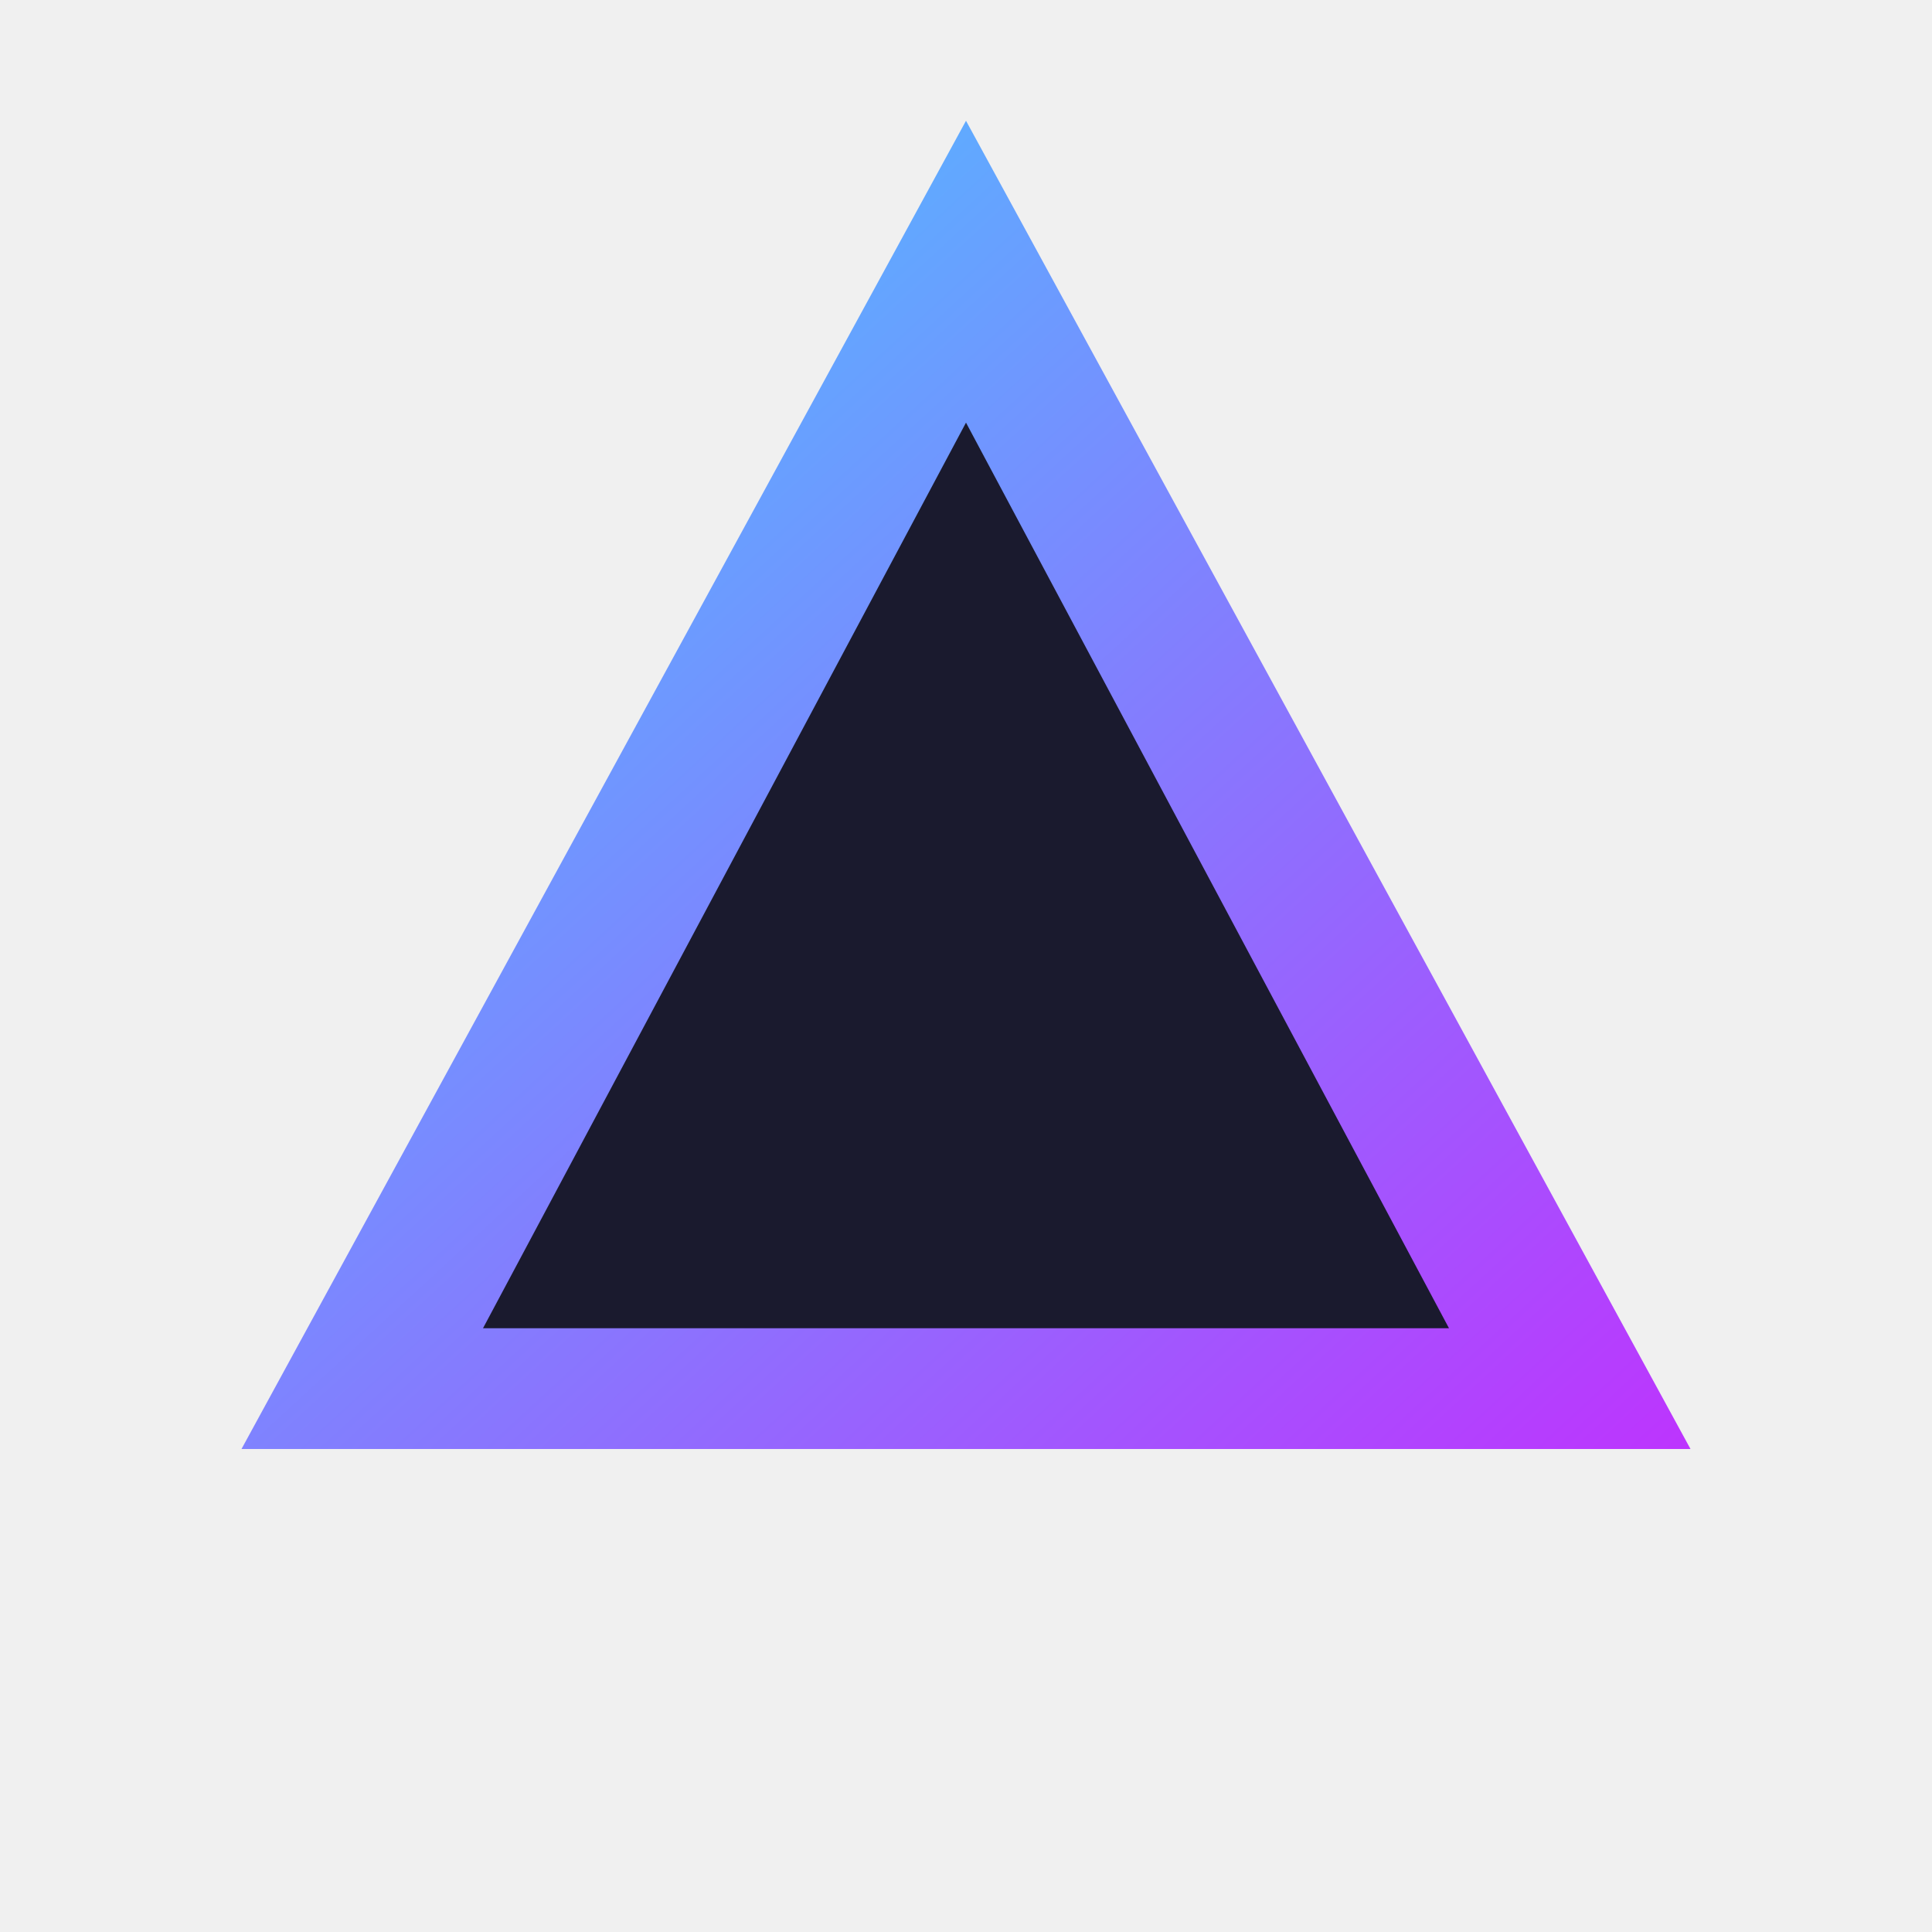
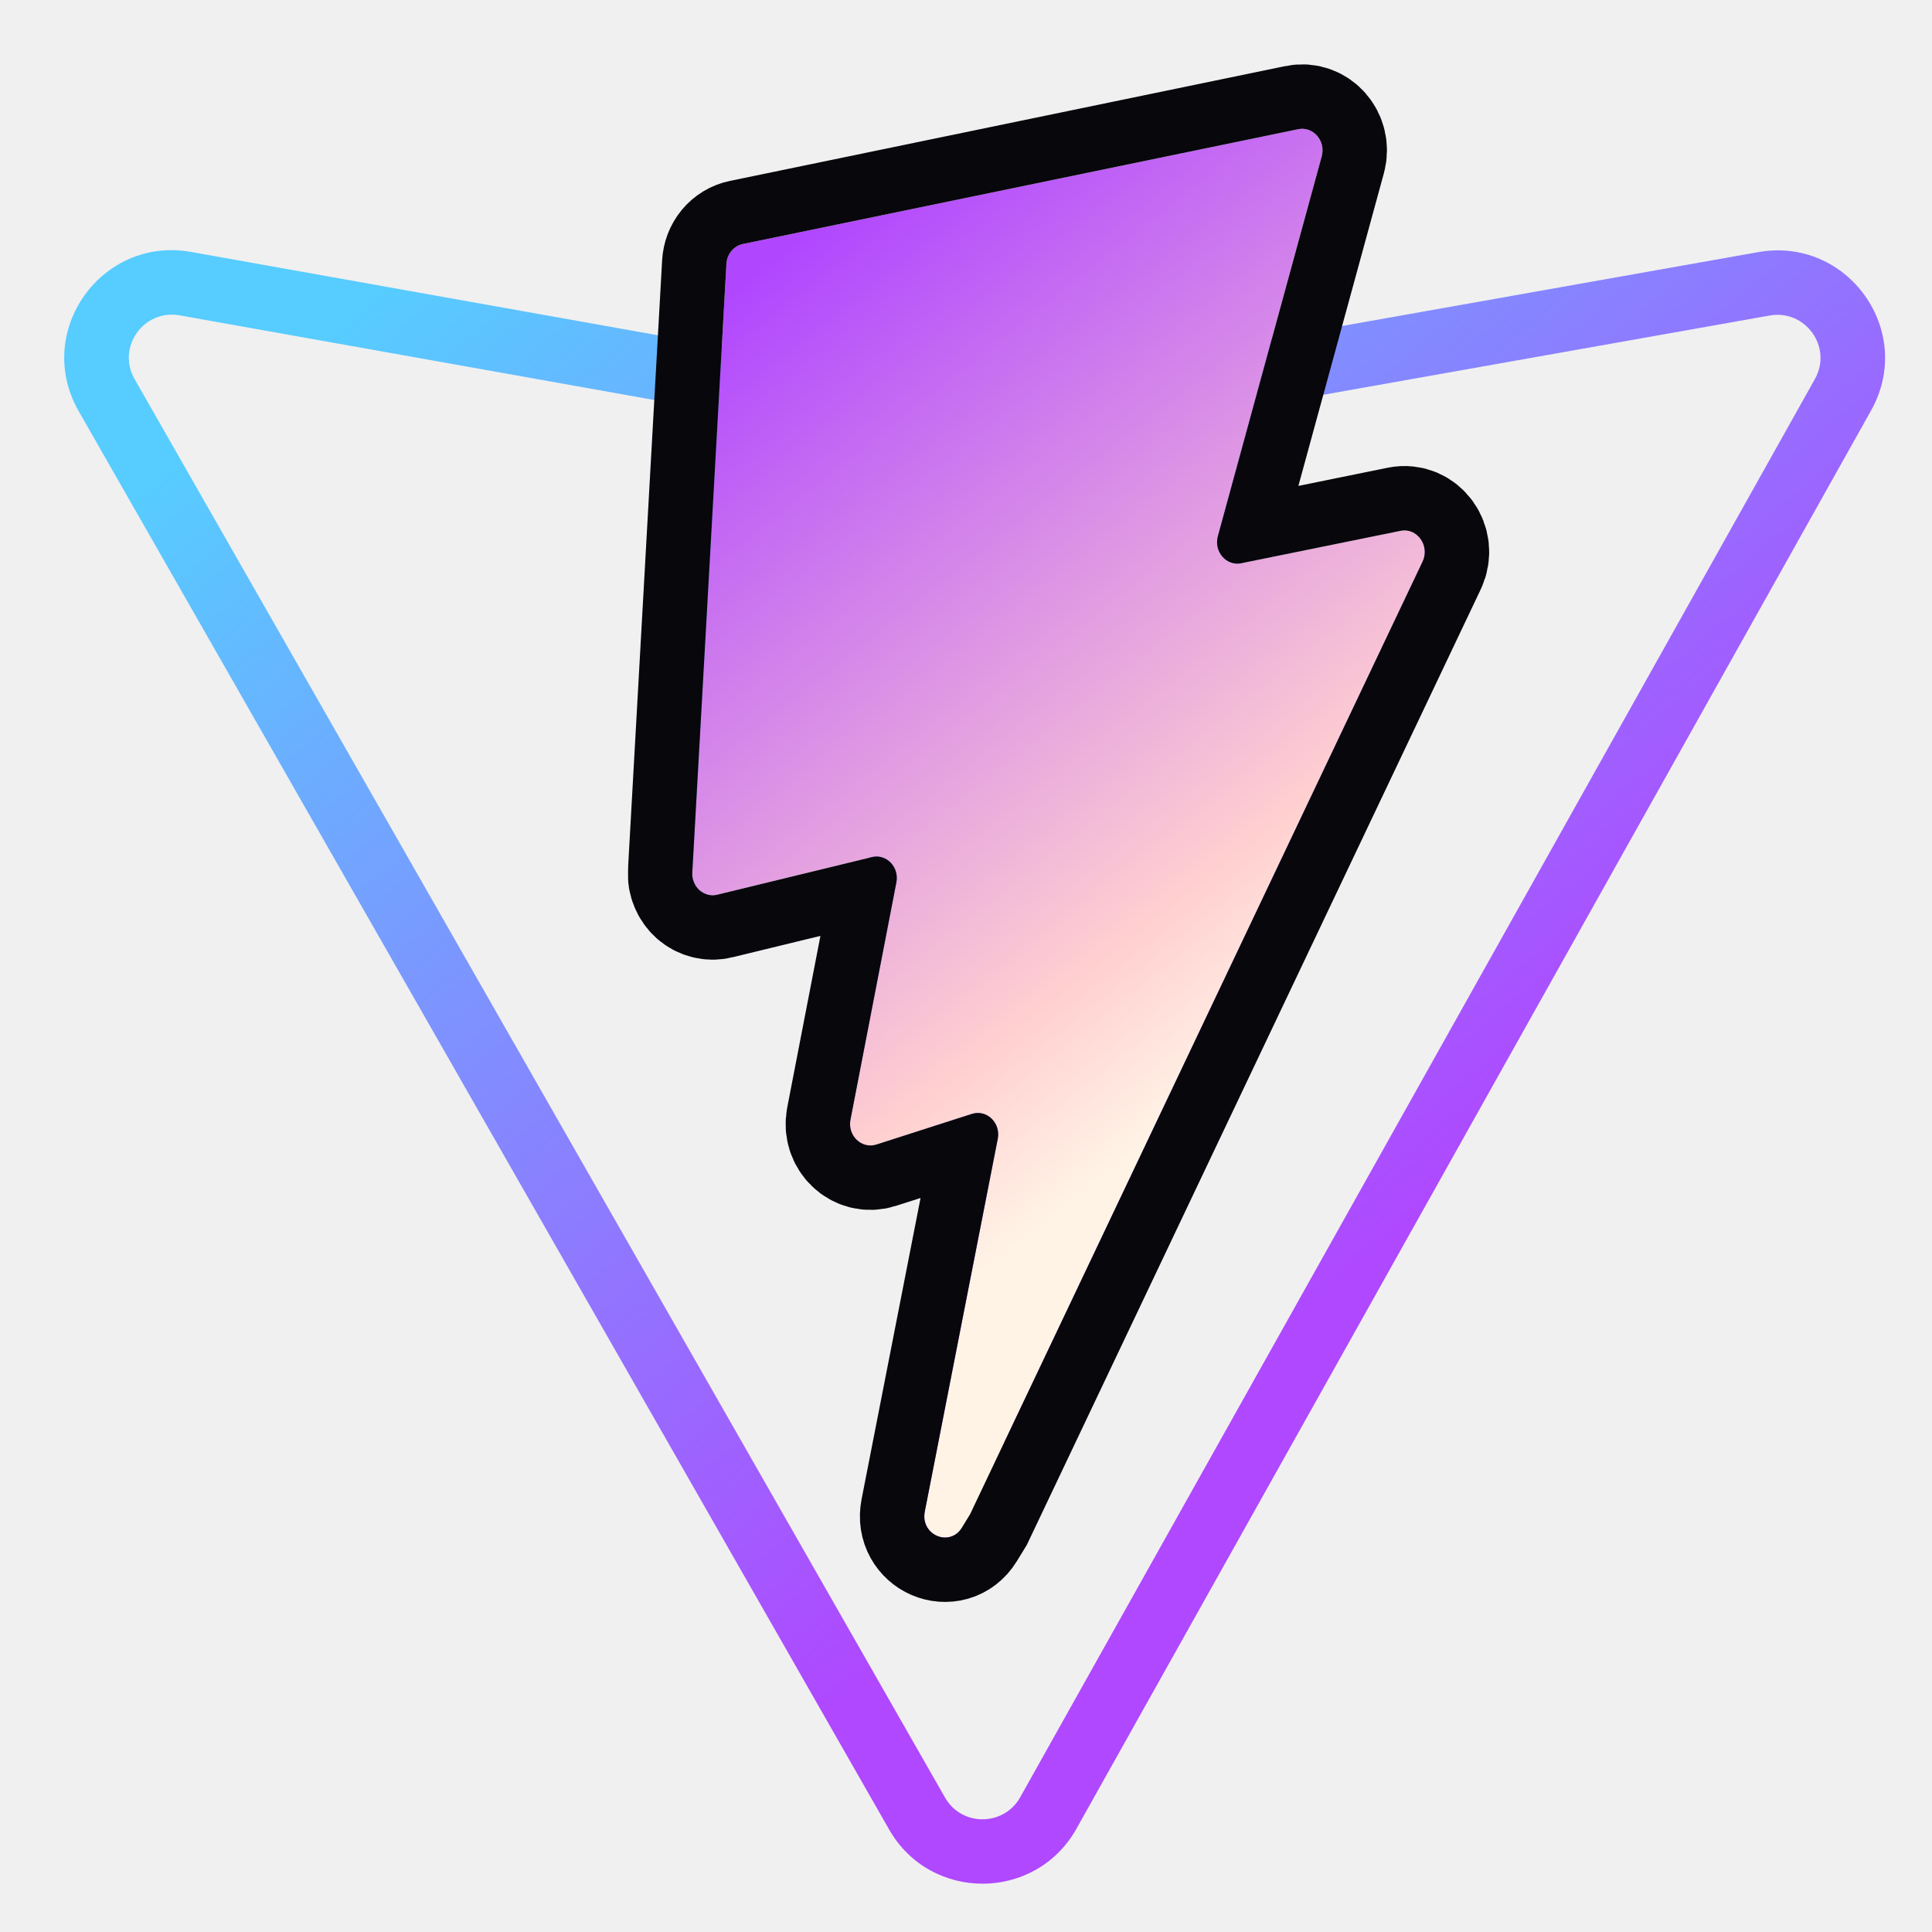
- <svg xmlns="http://www.w3.org/2000/svg" viewBox="0 0 128 128">
+ <svg xmlns="http://www.w3.org/2000/svg" width="30" height="30" viewBox="0 0 30 30" fill="none">
+   <mask id="path-1-outside-1_840_7" maskUnits="userSpaceOnUse" x="0" y="2.886" width="30" height="27" fill="black">
+     <rect fill="white" y="2.886" width="30" height="27" />
+     <path fill-rule="evenodd" clip-rule="evenodd" d="M18.79 16.031L22.454 8.733C22.578 8.485 22.363 8.202 22.09 8.255L19.474 8.759C19.227 8.806 19.018 8.577 19.087 8.337L19.681 6.284L27.476 4.9C28.034 4.798 28.459 5.391 28.182 5.885L15.842 27.907C15.587 28.362 14.932 28.365 14.674 27.912L2.09 5.887C1.808 5.394 2.23 4.797 2.79 4.897L10.046 6.191L10.874 6.338L10.445 13.569C10.442 13.621 10.451 13.673 10.472 13.721C10.492 13.769 10.524 13.811 10.563 13.845C10.603 13.878 10.65 13.902 10.701 13.915C10.751 13.927 10.804 13.927 10.855 13.915L13.398 13.33C13.636 13.275 13.85 13.484 13.802 13.723L13.046 17.415C12.996 17.663 13.229 17.875 13.472 17.802L15.043 17.326C15.286 17.252 15.52 17.465 15.468 17.713L14.268 23.512C14.193 23.875 14.676 24.073 14.878 23.762L15.013 23.554L15.842 21.902V22.173L18.79 16.031Z" />
+   </mask>
+   <path d="M18.79 16.031L17.896 15.582L17.892 15.59L17.888 15.598L18.79 16.031ZM22.454 8.733L21.56 8.284L21.56 8.284L22.454 8.733ZM22.09 8.255L21.901 7.273L21.901 7.273L22.09 8.255ZM19.474 8.759L19.662 9.741L19.663 9.741L19.474 8.759ZM19.087 8.337L18.127 8.06L18.126 8.061L19.087 8.337ZM19.681 6.284L19.506 5.299L18.893 5.408L18.72 6.006L19.681 6.284ZM27.476 4.9L27.651 5.885L27.655 5.884L27.476 4.9ZM28.182 5.885L27.309 5.396L27.309 5.396L28.182 5.885ZM15.842 27.907L14.97 27.419L14.97 27.419L15.842 27.907ZM14.674 27.912L15.542 27.416L15.542 27.416L14.674 27.912ZM2.09 5.887L1.221 6.383L1.221 6.383L2.09 5.887ZM2.79 4.897L2.614 5.881L2.614 5.881L2.79 4.897ZM10.046 6.191L9.871 7.176L9.872 7.176L10.046 6.191ZM10.874 6.338L11.872 6.397L11.925 5.508L11.049 5.353L10.874 6.338ZM10.445 13.569L11.443 13.633L11.444 13.629L10.445 13.569ZM10.472 13.721L11.392 13.33L11.388 13.321L10.472 13.721ZM10.563 13.845L9.918 14.608L9.918 14.608L10.563 13.845ZM10.701 13.915L10.937 12.943L10.936 12.943L10.701 13.915ZM10.855 13.915L11.079 14.89L11.08 14.89L10.855 13.915ZM13.398 13.33L13.173 12.355L13.173 12.355L13.398 13.33ZM13.802 13.723L14.781 13.923L14.781 13.923L13.802 13.723ZM13.046 17.415L12.066 17.214L12.066 17.215L13.046 17.415ZM13.472 17.802L13.762 18.759L13.762 18.759L13.472 17.802ZM15.043 17.326L14.752 16.369L14.752 16.369L15.043 17.326ZM15.468 17.713L14.489 17.511L14.489 17.511L15.468 17.713ZM14.268 23.512L15.247 23.715L15.247 23.715L14.268 23.512ZM14.878 23.762L15.717 24.306L15.717 24.306L14.878 23.762ZM15.013 23.554L15.852 24.098L15.882 24.052L15.906 24.003L15.013 23.554ZM15.842 21.902H16.842L14.948 21.453L15.842 21.902ZM15.842 22.173H14.842L16.744 22.606L15.842 22.173ZM19.683 16.48L23.347 9.182L21.56 8.284L17.896 15.582L19.683 16.48ZM23.347 9.182C23.847 8.187 22.983 7.064 21.901 7.273L22.279 9.236C21.744 9.34 21.31 8.782 21.56 8.284L23.347 9.182ZM21.901 7.273L19.284 7.777L19.663 9.741L22.279 9.236L21.901 7.273ZM19.285 7.777C19.769 7.684 20.186 8.134 20.049 8.614L18.126 8.061C17.851 9.02 18.686 9.928 19.662 9.741L19.285 7.777ZM20.048 8.615L20.642 6.561L18.72 6.006L18.127 8.06L20.048 8.615ZM19.856 7.268L27.651 5.885L27.301 3.915L19.506 5.299L19.856 7.268ZM27.655 5.884C27.386 5.933 27.17 5.644 27.309 5.396L29.054 6.374C29.747 5.138 28.683 3.664 27.297 3.916L27.655 5.884ZM27.309 5.396L14.97 27.419L16.715 28.396L29.054 6.374L27.309 5.396ZM14.97 27.419C15.095 27.195 15.415 27.193 15.542 27.416L13.806 28.408C14.45 29.536 16.08 29.529 16.715 28.396L14.97 27.419ZM15.542 27.416L2.958 5.391L1.221 6.383L13.806 28.408L15.542 27.416ZM2.958 5.391C3.099 5.638 2.886 5.93 2.614 5.881L2.966 3.912C1.575 3.664 0.517 5.15 1.221 6.383L2.958 5.391ZM2.614 5.881L9.871 7.176L10.222 5.207L2.966 3.912L2.614 5.881ZM9.872 7.176L10.7 7.322L11.049 5.353L10.221 5.207L9.872 7.176ZM9.876 6.279L9.447 13.51L11.444 13.629L11.872 6.397L9.876 6.279ZM9.447 13.506C9.434 13.714 9.47 13.925 9.555 14.121L11.388 13.321C11.432 13.422 11.45 13.529 11.443 13.633L9.447 13.506ZM9.551 14.112C9.635 14.309 9.763 14.477 9.918 14.608L11.209 13.082C11.285 13.145 11.349 13.229 11.392 13.33L9.551 14.112ZM9.918 14.608C10.077 14.743 10.265 14.838 10.466 14.886L10.936 12.943C11.036 12.967 11.129 13.014 11.209 13.081L9.918 14.608ZM10.465 14.886C10.667 14.935 10.877 14.936 11.079 14.89L10.632 12.941C10.732 12.918 10.836 12.918 10.937 12.943L10.465 14.886ZM11.08 14.89L13.622 14.304L13.173 12.355L10.631 12.941L11.08 14.89ZM13.622 14.304C13.153 14.412 12.725 13.999 12.822 13.523L14.781 13.923C14.976 12.969 14.119 12.138 13.173 12.355L13.622 14.304ZM12.822 13.522L12.066 17.214L14.026 17.615L14.781 13.923L12.822 13.522ZM12.066 17.215C11.864 18.208 12.796 19.051 13.762 18.759L13.182 16.845C13.661 16.699 14.127 17.118 14.026 17.614L12.066 17.215ZM13.762 18.759L15.333 18.282L14.752 16.369L13.182 16.845L13.762 18.759ZM15.332 18.283C14.854 18.427 14.386 18.009 14.489 17.511L16.448 17.916C16.654 16.921 15.718 16.076 14.752 16.369L15.332 18.283ZM14.489 17.511L13.289 23.309L15.247 23.715L16.448 17.916L14.489 17.511ZM13.289 23.309C12.987 24.766 14.919 25.535 15.717 24.306L14.039 23.217C14.434 22.61 15.399 22.983 15.247 23.715L13.289 23.309ZM15.717 24.306L15.852 24.098L14.174 23.01L14.039 23.218L15.717 24.306ZM15.906 24.003L16.736 22.351L14.948 21.453L14.119 23.105L15.906 24.003ZM14.842 21.902V22.173H16.842V21.902H14.842ZM16.744 22.606L19.691 16.464L17.888 15.598L14.941 21.741L16.744 22.606Z" fill="url(#paint0_linear_840_7)" mask="url(#path-1-outside-1_840_7)" />
+   <mask id="path-3-outside-2_840_7" maskUnits="userSpaceOnUse" x="9.749" y="0" width="14" height="25" fill="black">
+     <rect fill="white" x="9.749" width="14" height="25" />
+     <path d="M20.159 2.006L11.535 3.789C11.466 3.803 11.404 3.841 11.357 3.897C11.311 3.953 11.284 4.023 11.28 4.097L10.75 13.548C10.746 13.6 10.755 13.652 10.775 13.699C10.794 13.747 10.824 13.789 10.861 13.823C10.899 13.856 10.943 13.88 10.991 13.892C11.039 13.905 11.089 13.905 11.137 13.893L13.538 13.309C13.763 13.254 13.965 13.463 13.919 13.701L13.206 17.386C13.158 17.634 13.378 17.846 13.608 17.772L15.091 17.297C15.321 17.223 15.542 17.436 15.493 17.684L14.36 23.472C14.289 23.834 14.745 24.031 14.936 23.721L15.063 23.514L22.09 8.721C22.207 8.473 22.005 8.19 21.747 8.243L19.275 8.746C19.043 8.793 18.846 8.565 18.911 8.326L20.524 2.427C20.589 2.187 20.391 1.958 20.159 2.006Z" />
+   </mask>
+   <path d="M20.159 2.006L11.535 3.789C11.466 3.803 11.404 3.841 11.357 3.897C11.311 3.953 11.284 4.023 11.28 4.097L10.75 13.548C10.746 13.6 10.755 13.652 10.775 13.699C10.794 13.747 10.824 13.789 10.861 13.823C10.899 13.856 10.943 13.88 10.991 13.892C11.039 13.905 11.089 13.905 11.137 13.893L13.538 13.309C13.763 13.254 13.965 13.463 13.919 13.701L13.206 17.386C13.158 17.634 13.378 17.846 13.608 17.772L15.091 17.297C15.321 17.223 15.542 17.436 15.493 17.684L14.36 23.472C14.289 23.834 14.745 24.031 14.936 23.721L15.063 23.514L22.09 8.721C22.207 8.473 22.005 8.19 21.747 8.243L19.275 8.746C19.043 8.793 18.846 8.565 18.911 8.326L20.524 2.427C20.589 2.187 20.391 1.958 20.159 2.006Z" fill="url(#paint1_linear_840_7)" />
+   <path d="M20.159 2.006L11.535 3.789C11.466 3.803 11.404 3.841 11.357 3.897C11.311 3.953 11.284 4.023 11.28 4.097L10.75 13.548C10.746 13.6 10.755 13.652 10.775 13.699C10.794 13.747 10.824 13.789 10.861 13.823C10.899 13.856 10.943 13.88 10.991 13.892C11.039 13.905 11.089 13.905 11.137 13.893L13.538 13.309C13.763 13.254 13.965 13.463 13.919 13.701L13.206 17.386C13.158 17.634 13.378 17.846 13.608 17.772L15.091 17.297C15.321 17.223 15.542 17.436 15.493 17.684L14.36 23.472C14.289 23.834 14.745 24.031 14.936 23.721L15.063 23.514L22.09 8.721C22.207 8.473 22.005 8.19 21.747 8.243L19.275 8.746C19.043 8.793 18.846 8.565 18.911 8.326L20.524 2.427C20.589 2.187 20.391 1.958 20.159 2.006Z" stroke="#07070C" stroke-width="2" mask="url(#path-3-outside-2_840_7)" />
  <defs>
-     <linearGradient id="viteGrad" x1="0%" y1="0%" x2="100%" y2="100%">
-       <stop offset="0%" style="stop-color:#41D1FF" />
-       <stop offset="100%" style="stop-color:#BD34FE" />
+     <linearGradient id="paint0_linear_840_7" x1="9.16" y1="1.889" x2="22.812" y2="18.287" gradientUnits="userSpaceOnUse">
+       <stop stop-color="#57CCFF" />
+       <stop offset="1" stop-color="#AF48FF" />
+     </linearGradient>
+     <linearGradient id="paint1_linear_840_7" x1="11.436" y1="4.488" x2="21.136" y2="16.744" gradientUnits="userSpaceOnUse">
+       <stop stop-color="#B047FF" />
+       <stop offset="0.75" stop-color="#FFD0D0" />
+       <stop offset="0.917" stop-color="#FFF3E6" />
    </linearGradient>
  </defs>
-   <polygon points="64,8 112,96 16,96" fill="url(#viteGrad)" />
-   <polygon points="64,28 96,88 32,88" fill="#1a1a2e" />
</svg>
